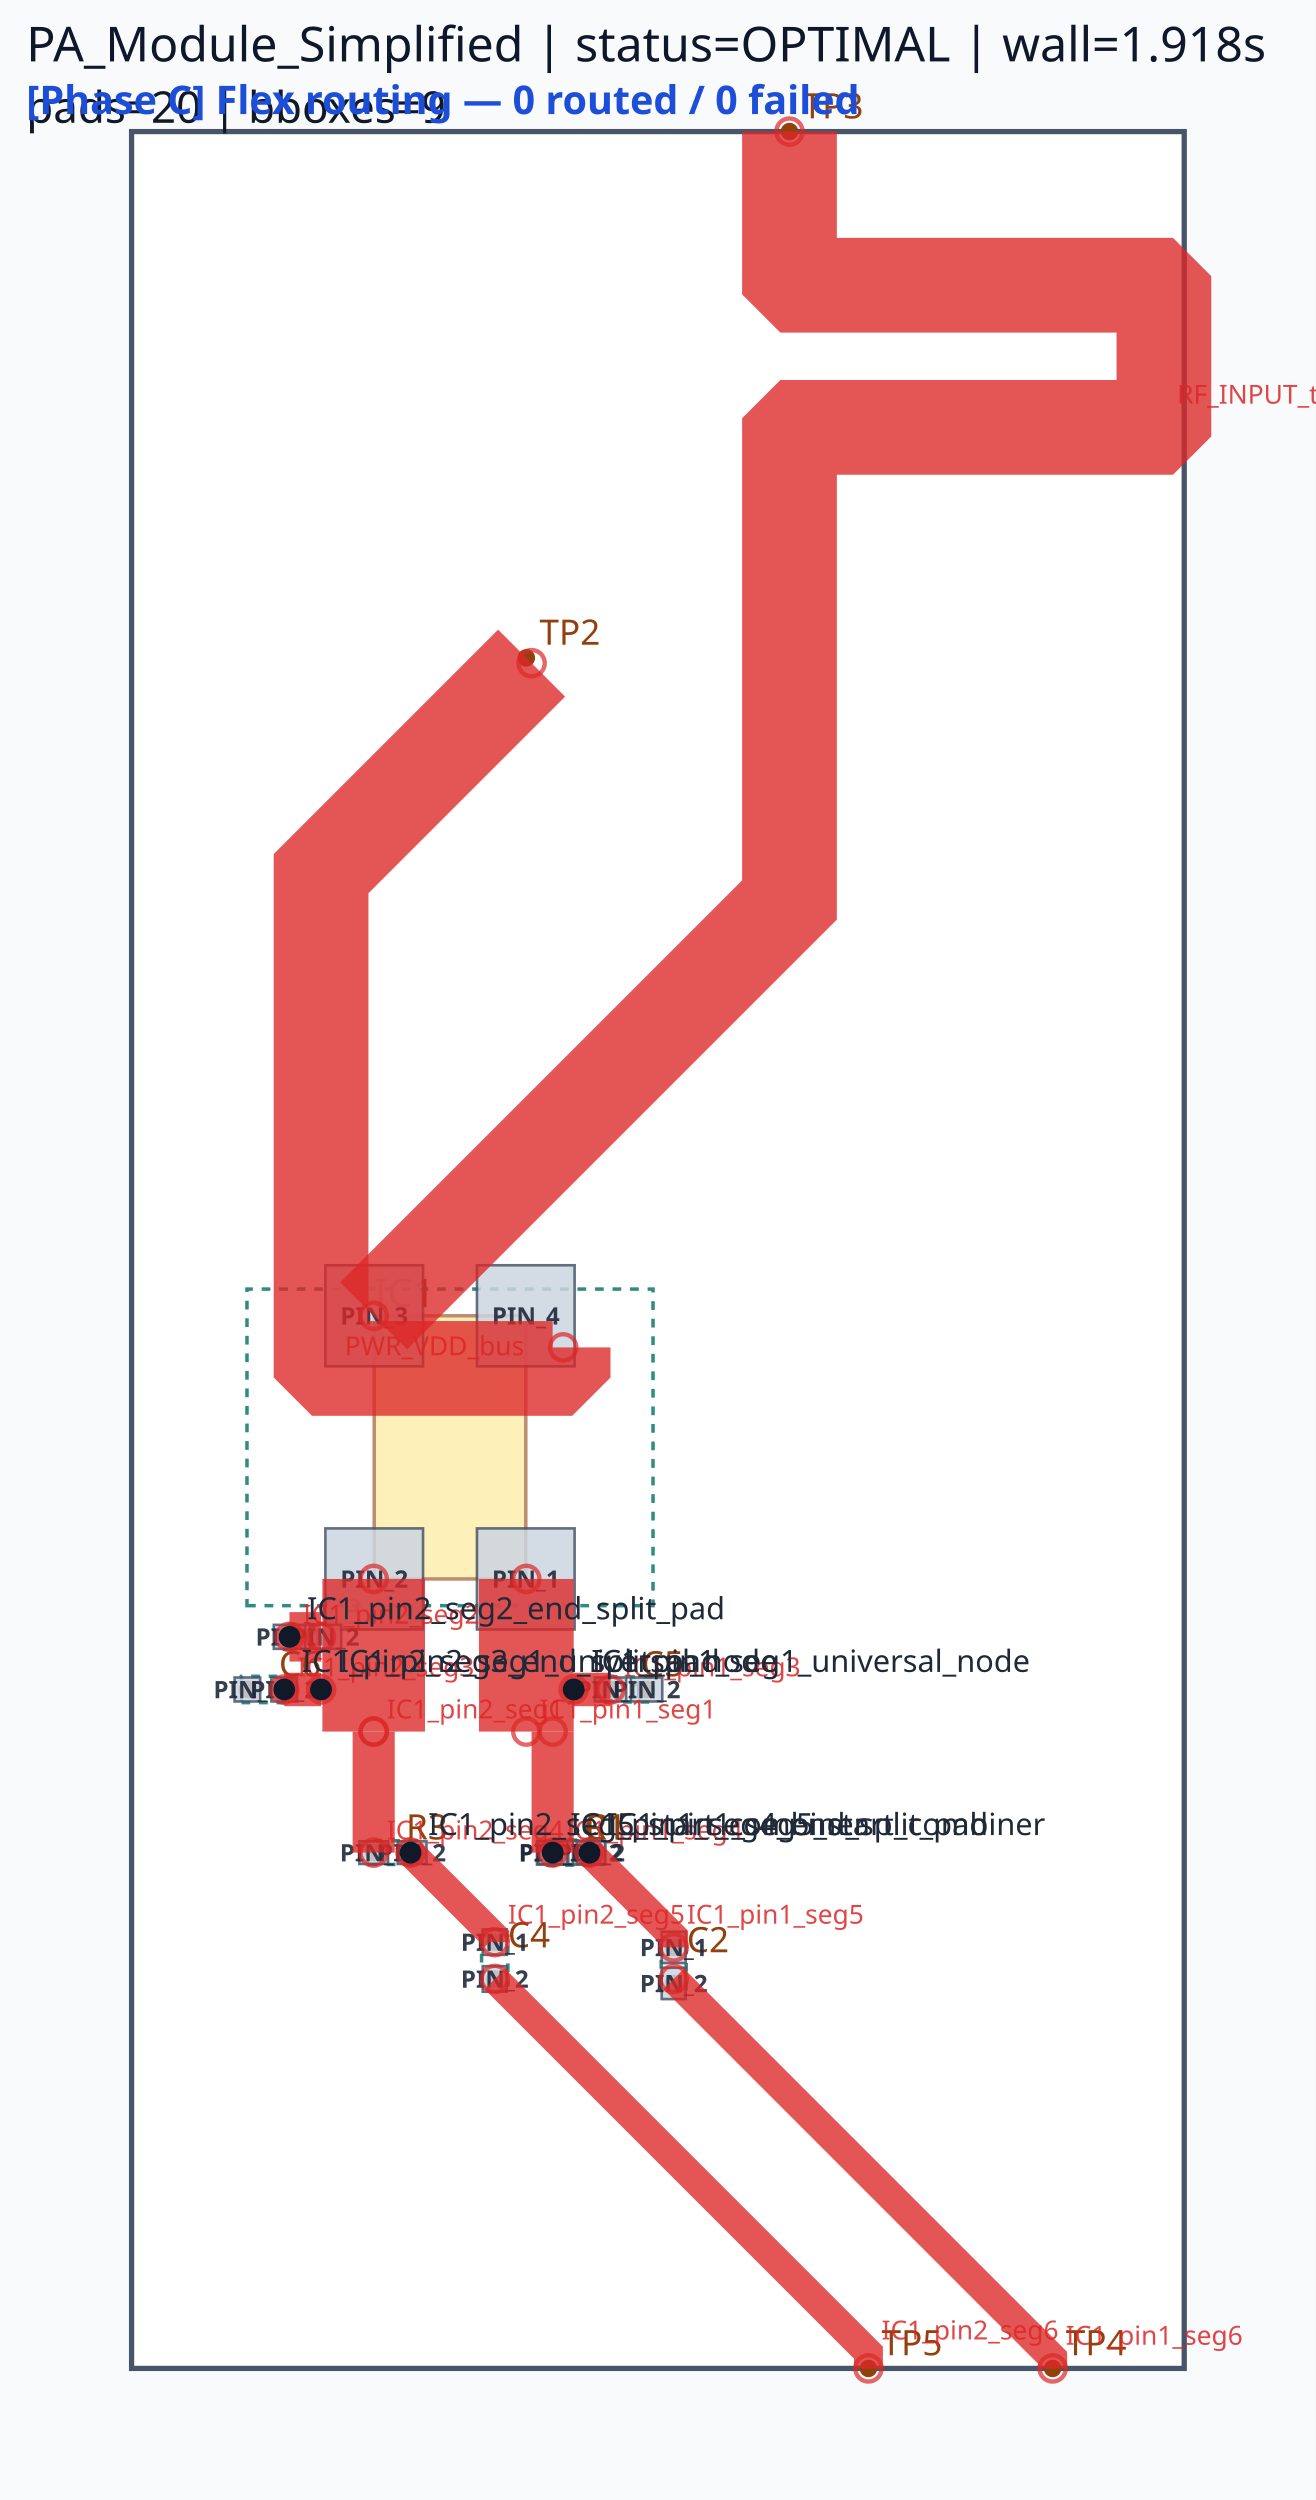
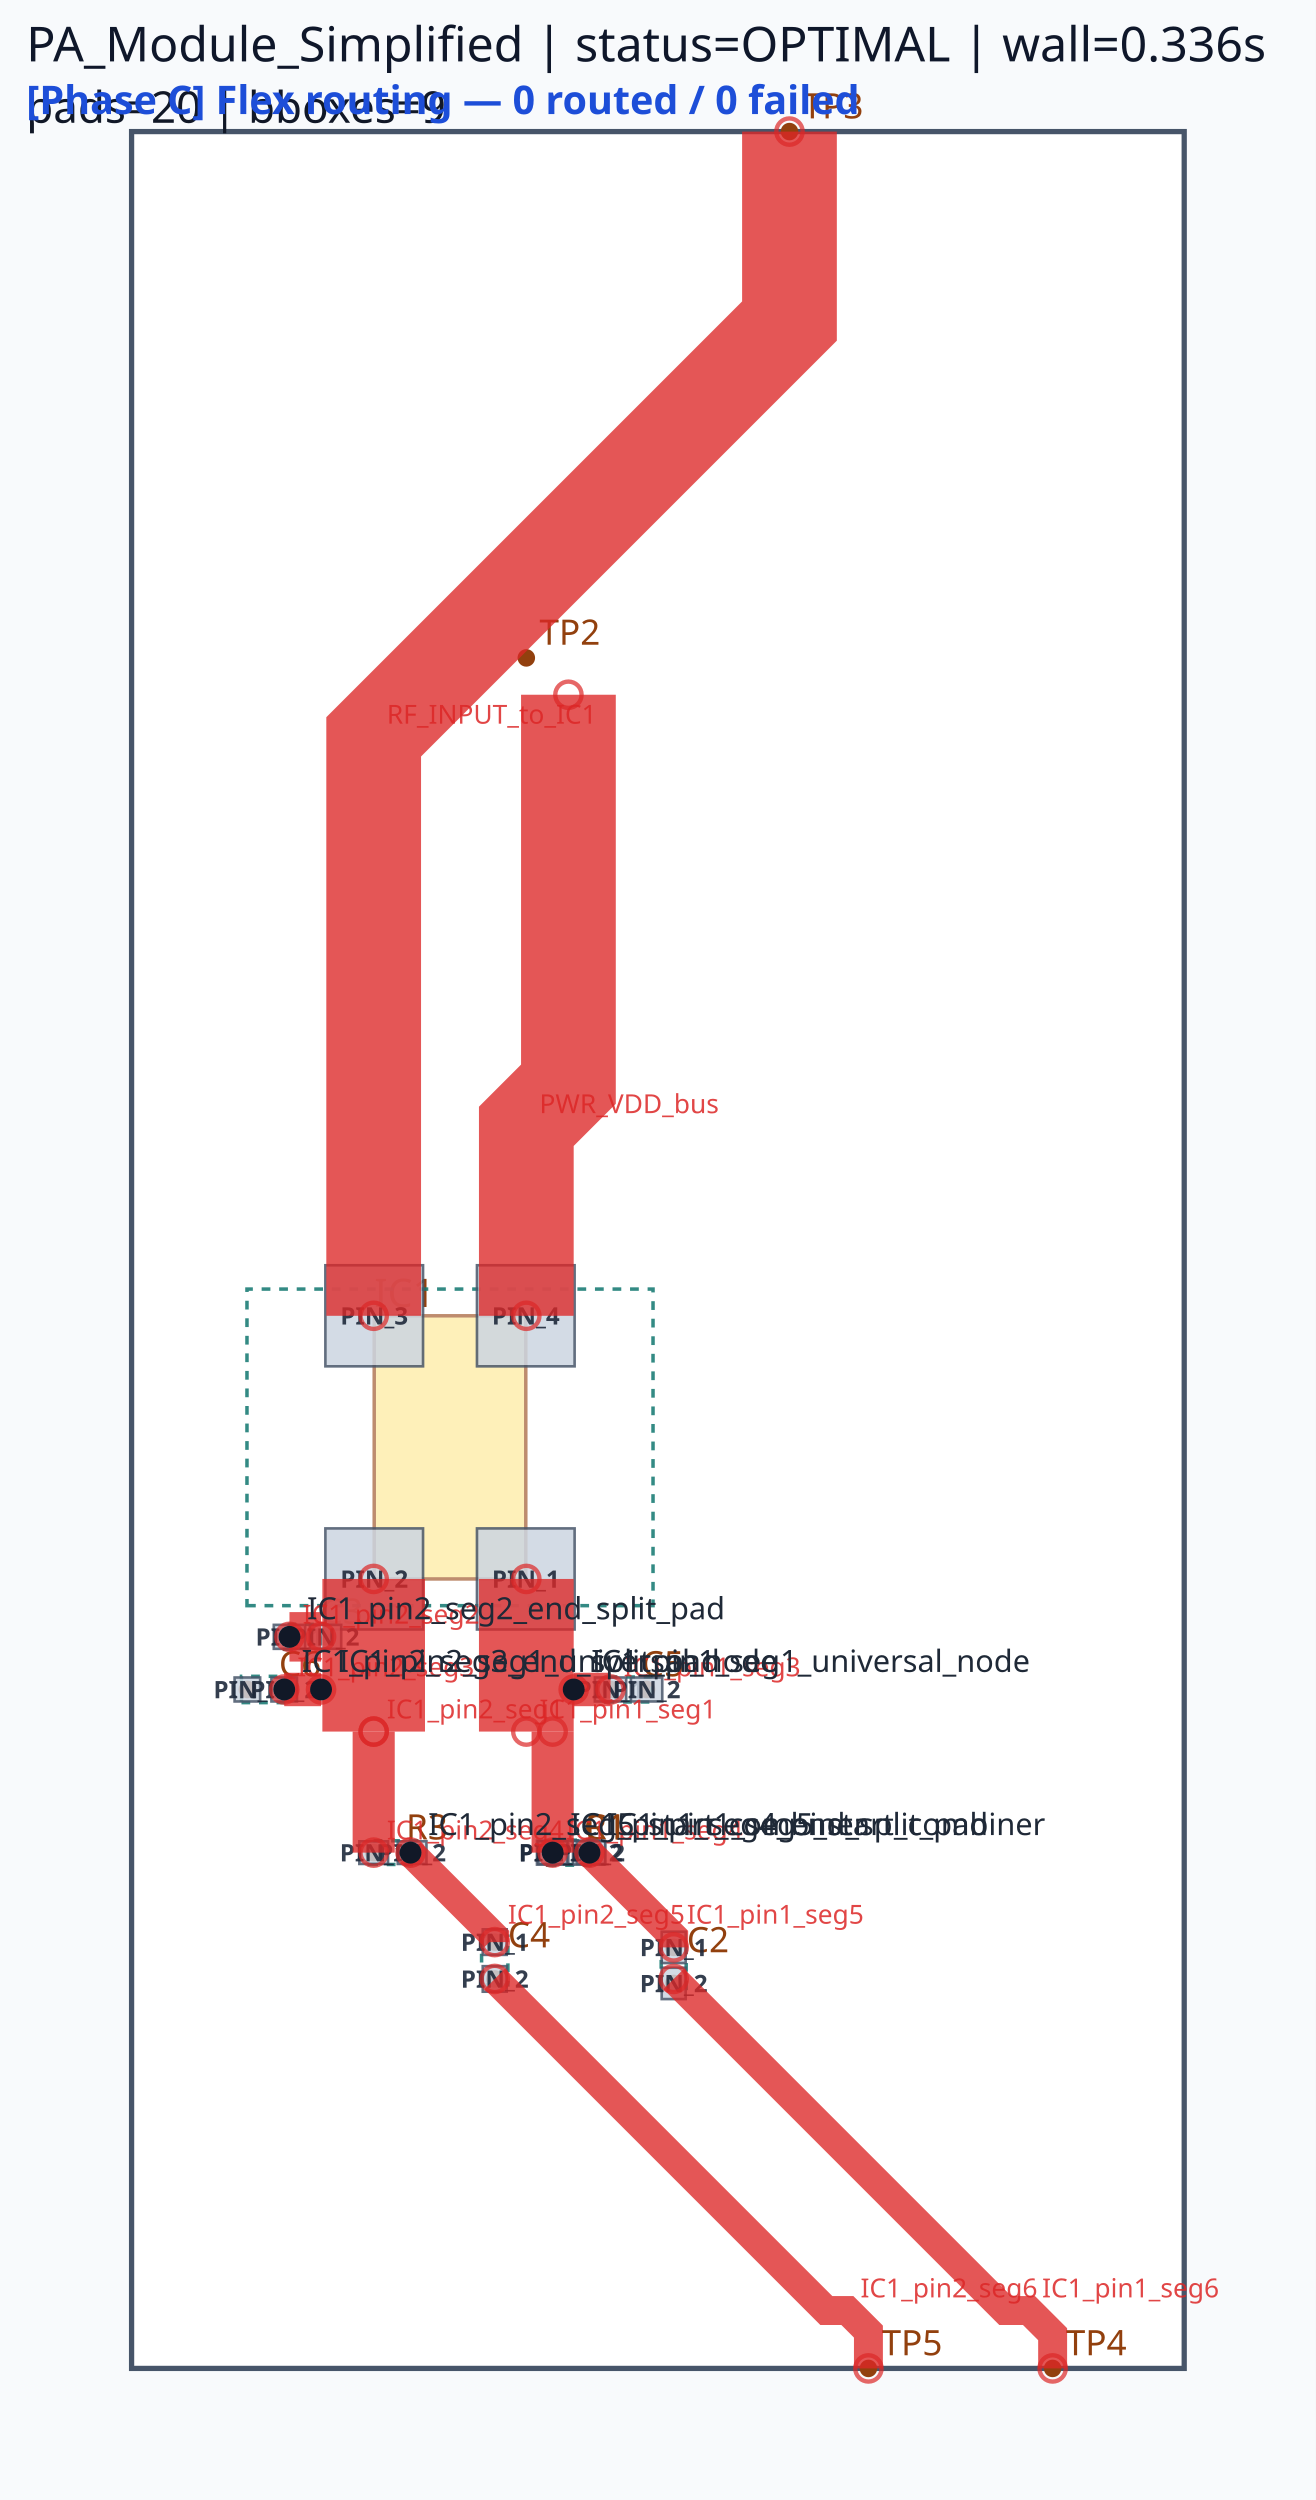
<svg xmlns="http://www.w3.org/2000/svg" viewBox="0 0 300.0 570.0" width="300.0" height="570.0">
  <rect x="0" y="0" width="100%" height="100%" fill="#f8fafc" />
  <rect x="30.00" y="30.00" width="240.00" height="510.00" fill="#ffffff" stroke="#475569" stroke-width="1.2" />
  <rect x="85.32" y="300.00" width="34.56" height="60.00" fill="#fde68a" stroke="#92400e" stroke-width="0.8" opacity="0.6" />
  <text x="85.32" y="298.00" font-family="sans-serif" font-size="9" fill="#92400e">IC1</text>
  <circle cx="120.00" cy="150.00" r="2" fill="#92400e" />
  <text x="123.00" y="147.00" font-family="sans-serif" font-size="8" fill="#92400e">TP2</text>
  <circle cx="180.00" cy="30.00" r="2" fill="#92400e" />
  <text x="183.00" y="27.00" font-family="sans-serif" font-size="8" fill="#92400e">TP3</text>
  <circle cx="240.00" cy="540.00" r="2" fill="#92400e" />
  <text x="243.00" y="537.00" font-family="sans-serif" font-size="8" fill="#92400e">TP4</text>
  <circle cx="198.00" cy="540.00" r="2" fill="#92400e" />
  <text x="201.00" y="537.00" font-family="sans-serif" font-size="8" fill="#92400e">TP5</text>
  <circle cx="126.00" cy="422.40" r="2" fill="#92400e" />
  <circle cx="134.22" cy="422.40" r="2" fill="#92400e" />
  <text x="133.11" y="419.40" font-family="sans-serif" font-size="8" fill="#92400e">C1</text>
  <circle cx="126.00" cy="422.40" r="2" fill="#92400e" />
  <circle cx="134.76" cy="422.40" r="2" fill="#92400e" />
  <text x="133.38" y="419.40" font-family="sans-serif" font-size="8" fill="#92400e">R1</text>
  <circle cx="153.60" cy="444.00" r="2" fill="#92400e" />
  <circle cx="153.60" cy="452.22" r="2" fill="#92400e" />
  <text x="156.60" y="445.11" font-family="sans-serif" font-size="8" fill="#92400e">C2</text>
  <circle cx="66.00" cy="373.20" r="2" fill="#92400e" />
  <circle cx="74.22" cy="373.20" r="2" fill="#92400e" />
  <text x="73.11" y="370.20" font-family="sans-serif" font-size="8" fill="#92400e">C3</text>
  <circle cx="85.20" cy="422.40" r="2" fill="#92400e" />
  <circle cx="93.96" cy="422.40" r="2" fill="#92400e" />
  <text x="92.58" y="419.40" font-family="sans-serif" font-size="8" fill="#92400e">R3</text>
  <circle cx="112.80" cy="442.80" r="2" fill="#92400e" />
  <circle cx="112.80" cy="451.20" r="2" fill="#92400e" />
  <text x="115.80" y="444.00" font-family="sans-serif" font-size="8" fill="#92400e">C4</text>
  <circle cx="139.20" cy="385.20" r="2" fill="#92400e" />
  <circle cx="147.42" cy="385.20" r="2" fill="#92400e" />
  <text x="146.31" y="382.20" font-family="sans-serif" font-size="8" fill="#92400e">C5</text>
  <circle cx="56.40" cy="385.20" r="2" fill="#92400e" />
  <circle cx="64.80" cy="385.20" r="2" fill="#92400e" />
  <text x="63.60" y="382.20" font-family="sans-serif" font-size="8" fill="#92400e">C6</text>
  <path d="M 56.31,366.09 L 148.89,366.09 L 148.89,293.91 L 56.31,293.91 Z" class="component-bbox" fill="none" stroke="#0f766e" stroke-width="0.8" stroke-dasharray="2 2" opacity="0.85" />
  <path d="M 124.86,425.25 L 135.36,425.25 L 135.36,419.55 L 124.86,419.55 Z" class="component-bbox" fill="none" stroke="#0f766e" stroke-width="0.8" stroke-dasharray="2 2" opacity="0.85" />
  <path d="M 124.98,425.10 L 135.78,425.10 L 135.78,419.70 L 124.98,419.70 Z" class="component-bbox" fill="none" stroke="#0f766e" stroke-width="0.8" stroke-dasharray="2 2" opacity="0.85" />
  <path d="M 150.75,442.86 L 150.75,453.36 L 156.45,453.36 L 156.45,442.86 Z" class="component-bbox" fill="none" stroke="#0f766e" stroke-width="0.8" stroke-dasharray="2 2" opacity="0.85" />
  <path d="M 64.86,376.05 L 75.36,376.05 L 75.36,370.35 L 64.86,370.35 Z" class="component-bbox" fill="none" stroke="#0f766e" stroke-width="0.8" stroke-dasharray="2 2" opacity="0.85" />
  <path d="M 84.18,425.10 L 94.98,425.10 L 94.98,419.70 L 84.18,419.70 Z" class="component-bbox" fill="none" stroke="#0f766e" stroke-width="0.8" stroke-dasharray="2 2" opacity="0.85" />
  <path d="M 109.80,441.45 L 109.80,452.55 L 115.80,452.55 L 115.80,441.45 Z" class="component-bbox" fill="none" stroke="#0f766e" stroke-width="0.8" stroke-dasharray="2 2" opacity="0.85" />
  <path d="M 138.06,388.05 L 148.56,388.05 L 148.56,382.35 L 138.06,382.35 Z" class="component-bbox" fill="none" stroke="#0f766e" stroke-width="0.8" stroke-dasharray="2 2" opacity="0.85" />
  <path d="M 55.05,388.20 L 66.15,388.20 L 66.15,382.20 L 55.05,382.20 Z" class="component-bbox" fill="none" stroke="#0f766e" stroke-width="0.8" stroke-dasharray="2 2" opacity="0.85" />
  <polygon points="108.75,348.48 108.75,371.52 131.01,371.52 131.01,348.48" fill="#cbd5e1" stroke="#475569" stroke-width="0.6" opacity="0.85" />
  <text x="119.88" y="362.00" font-family="sans-serif" font-size="5.5" text-anchor="middle" font-weight="bold" fill="#1e293b" opacity="0.9">PIN_1</text>
  <polygon points="74.19,348.48 74.19,371.52 96.45,371.52 96.45,348.48" fill="#cbd5e1" stroke="#475569" stroke-width="0.6" opacity="0.85" />
  <text x="85.32" y="362.00" font-family="sans-serif" font-size="5.5" text-anchor="middle" font-weight="bold" fill="#1e293b" opacity="0.9">PIN_2</text>
  <polygon points="96.45,311.52 96.45,288.48 74.19,288.48 74.19,311.52" fill="#cbd5e1" stroke="#475569" stroke-width="0.6" opacity="0.85" />
  <text x="85.32" y="302.00" font-family="sans-serif" font-size="5.5" text-anchor="middle" font-weight="bold" fill="#1e293b" opacity="0.9">PIN_3</text>
  <polygon points="131.01,311.52 131.01,288.48 108.75,288.48 108.75,311.52" fill="#cbd5e1" stroke="#475569" stroke-width="0.6" opacity="0.85" />
  <text x="119.88" y="302.00" font-family="sans-serif" font-size="5.5" text-anchor="middle" font-weight="bold" fill="#1e293b" opacity="0.9">PIN_4</text>
  <polygon points="122.43,425.13 129.57,425.13 129.57,419.67 122.43,419.67" fill="#cbd5e1" stroke="#475569" stroke-width="0.6" opacity="0.85" />
  <text x="126.00" y="424.40" font-family="sans-serif" font-size="5.5" text-anchor="middle" font-weight="bold" fill="#1e293b" opacity="0.9">PIN_1</text>
  <polygon points="130.65,425.13 137.79,425.13 137.79,419.67 130.65,419.67" fill="#cbd5e1" stroke="#475569" stroke-width="0.6" opacity="0.85" />
  <text x="134.22" y="424.40" font-family="sans-serif" font-size="5.5" text-anchor="middle" font-weight="bold" fill="#1e293b" opacity="0.9">PIN_2</text>
  <polygon points="122.73,424.98 129.27,424.98 129.27,419.82 122.73,419.82" fill="#cbd5e1" stroke="#475569" stroke-width="0.6" opacity="0.85" />
  <text x="126.00" y="424.40" font-family="sans-serif" font-size="5.5" text-anchor="middle" font-weight="bold" fill="#1e293b" opacity="0.9">PIN_1</text>
  <polygon points="131.49,424.98 138.03,424.98 138.03,419.82 131.49,419.82" fill="#cbd5e1" stroke="#475569" stroke-width="0.6" opacity="0.85" />
  <text x="134.76" y="424.40" font-family="sans-serif" font-size="5.5" text-anchor="middle" font-weight="bold" fill="#1e293b" opacity="0.9">PIN_2</text>
  <polygon points="150.87,440.43 150.87,447.57 156.33,447.57 156.33,440.43" fill="#cbd5e1" stroke="#475569" stroke-width="0.6" opacity="0.85" />
  <text x="153.60" y="446.00" font-family="sans-serif" font-size="5.5" text-anchor="middle" font-weight="bold" fill="#1e293b" opacity="0.9">PIN_1</text>
  <polygon points="150.87,448.65 150.87,455.79 156.33,455.79 156.33,448.65" fill="#cbd5e1" stroke="#475569" stroke-width="0.6" opacity="0.85" />
  <text x="153.60" y="454.22" font-family="sans-serif" font-size="5.5" text-anchor="middle" font-weight="bold" fill="#1e293b" opacity="0.9">PIN_2</text>
  <polygon points="62.43,375.93 69.57,375.93 69.57,370.47 62.43,370.47" fill="#cbd5e1" stroke="#475569" stroke-width="0.6" opacity="0.85" />
  <text x="66.00" y="375.20" font-family="sans-serif" font-size="5.5" text-anchor="middle" font-weight="bold" fill="#1e293b" opacity="0.9">PIN_1</text>
  <polygon points="70.65,375.93 77.79,375.93 77.79,370.47 70.65,370.47" fill="#cbd5e1" stroke="#475569" stroke-width="0.6" opacity="0.85" />
  <text x="74.22" y="375.20" font-family="sans-serif" font-size="5.5" text-anchor="middle" font-weight="bold" fill="#1e293b" opacity="0.9">PIN_2</text>
  <polygon points="81.93,424.98 88.47,424.98 88.47,419.82 81.93,419.82" fill="#cbd5e1" stroke="#475569" stroke-width="0.6" opacity="0.85" />
  <text x="85.20" y="424.40" font-family="sans-serif" font-size="5.5" text-anchor="middle" font-weight="bold" fill="#1e293b" opacity="0.9">PIN_1</text>
  <polygon points="90.69,424.98 97.23,424.98 97.23,419.82 90.69,419.82" fill="#cbd5e1" stroke="#475569" stroke-width="0.6" opacity="0.85" />
  <text x="93.96" y="424.40" font-family="sans-serif" font-size="5.5" text-anchor="middle" font-weight="bold" fill="#1e293b" opacity="0.9">PIN_2</text>
  <polygon points="115.53,445.71 115.53,439.89 110.07,439.89 110.07,445.71" fill="#cbd5e1" stroke="#475569" stroke-width="0.6" opacity="0.85" />
  <text x="112.80" y="444.80" font-family="sans-serif" font-size="5.5" text-anchor="middle" font-weight="bold" fill="#1e293b" opacity="0.9">PIN_1</text>
  <polygon points="110.07,448.29 110.07,454.11 115.53,454.11 115.53,448.29" fill="#cbd5e1" stroke="#475569" stroke-width="0.6" opacity="0.85" />
  <text x="112.80" y="453.20" font-family="sans-serif" font-size="5.5" text-anchor="middle" font-weight="bold" fill="#1e293b" opacity="0.9">PIN_2</text>
  <polygon points="135.63,387.93 142.77,387.93 142.77,382.47 135.63,382.47" fill="#cbd5e1" stroke="#475569" stroke-width="0.6" opacity="0.85" />
  <text x="139.20" y="387.20" font-family="sans-serif" font-size="5.5" text-anchor="middle" font-weight="bold" fill="#1e293b" opacity="0.9">PIN_1</text>
  <polygon points="143.85,387.93 150.99,387.93 150.99,382.47 143.85,382.47" fill="#cbd5e1" stroke="#475569" stroke-width="0.6" opacity="0.85" />
  <text x="147.42" y="387.20" font-family="sans-serif" font-size="5.5" text-anchor="middle" font-weight="bold" fill="#1e293b" opacity="0.9">PIN_2</text>
  <polygon points="59.31,382.47 53.49,382.47 53.49,387.93 59.31,387.93" fill="#cbd5e1" stroke="#475569" stroke-width="0.6" opacity="0.85" />
  <text x="56.40" y="387.20" font-family="sans-serif" font-size="5.5" text-anchor="middle" font-weight="bold" fill="#1e293b" opacity="0.9">PIN_1</text>
  <polygon points="61.89,387.93 67.71,387.93 67.71,382.47 61.89,382.47" fill="#cbd5e1" stroke="#475569" stroke-width="0.6" opacity="0.85" />
  <text x="64.80" y="387.20" font-family="sans-serif" font-size="5.5" text-anchor="middle" font-weight="bold" fill="#1e293b" opacity="0.9">PIN_2</text>
  <polyline points="85.20,360.00 85.20,394.80" fill="none" stroke="#dc2626" stroke-width="23.40" stroke-linecap="butt" stroke-linejoin="miter" opacity="0.78" />
  <circle cx="85.20" cy="360.00" r="3" fill="none" stroke="#dc2626" stroke-width="1.0" opacity="0.7" />
  <circle cx="85.20" cy="394.80" r="3" fill="none" stroke="#dc2626" stroke-width="1.0" opacity="0.7" />
  <text x="88.20" y="391.80" font-family="sans-serif" font-size="6" fill="#dc2626" opacity="0.85">IC1_pin2_seg1</text>
  <polyline points="120.00,360.00 120.00,394.80" fill="none" stroke="#dc2626" stroke-width="21.60" stroke-linecap="butt" stroke-linejoin="miter" opacity="0.78" />
  <circle cx="120.00" cy="360.00" r="3" fill="none" stroke="#dc2626" stroke-width="1.0" opacity="0.7" />
  <circle cx="120.00" cy="394.80" r="3" fill="none" stroke="#dc2626" stroke-width="1.0" opacity="0.7" />
  <text x="123.00" y="391.80" font-family="sans-serif" font-size="6" fill="#dc2626" opacity="0.85">IC1_pin1_seg1</text>
  <polyline points="126.00,394.80 126.00,422.40" fill="none" stroke="#dc2626" stroke-width="9.60" stroke-linecap="butt" stroke-linejoin="miter" opacity="0.78" />
  <circle cx="126.00" cy="394.80" r="3" fill="none" stroke="#dc2626" stroke-width="1.0" opacity="0.7" />
  <circle cx="126.00" cy="422.40" r="3" fill="none" stroke="#dc2626" stroke-width="1.0" opacity="0.7" />
  <text x="129.00" y="419.40" font-family="sans-serif" font-size="6" fill="#dc2626" opacity="0.85">IC1_pin1_seg4</text>
  <polyline points="85.20,394.80 85.20,422.40" fill="none" stroke="#dc2626" stroke-width="9.60" stroke-linecap="butt" stroke-linejoin="miter" opacity="0.78" />
  <circle cx="85.20" cy="394.80" r="3" fill="none" stroke="#dc2626" stroke-width="1.0" opacity="0.7" />
  <circle cx="85.20" cy="422.40" r="3" fill="none" stroke="#dc2626" stroke-width="1.0" opacity="0.7" />
  <text x="88.20" y="419.40" font-family="sans-serif" font-size="6" fill="#dc2626" opacity="0.85">IC1_pin2_seg4</text>
  <polyline points="73.20,373.20 66.00,373.20" fill="none" stroke="#dc2626" stroke-width="11.28" stroke-linecap="butt" stroke-linejoin="miter" opacity="0.78" />
  <circle cx="73.20" cy="373.20" r="3" fill="none" stroke="#dc2626" stroke-width="1.0" opacity="0.7" />
  <circle cx="66.00" cy="373.20" r="3" fill="none" stroke="#dc2626" stroke-width="1.0" opacity="0.7" />
  <text x="69.00" y="370.20" font-family="sans-serif" font-size="6" fill="#dc2626" opacity="0.85">IC1_pin2_seg2</text>
  <polyline points="134.40,422.40 153.60,441.60 153.60,444.00" fill="none" stroke="#dc2626" stroke-width="6.60" stroke-linecap="butt" stroke-linejoin="miter" opacity="0.78" />
  <circle cx="134.40" cy="422.40" r="3" fill="none" stroke="#dc2626" stroke-width="1.0" opacity="0.7" />
  <circle cx="153.60" cy="444.00" r="3" fill="none" stroke="#dc2626" stroke-width="1.0" opacity="0.7" />
  <text x="156.60" y="438.60" font-family="sans-serif" font-size="6" fill="#dc2626" opacity="0.85">IC1_pin1_seg5</text>
  <polyline points="93.60,422.40 112.80,441.60 112.80,442.80" fill="none" stroke="#dc2626" stroke-width="6.60" stroke-linecap="butt" stroke-linejoin="miter" opacity="0.78" />
  <circle cx="93.60" cy="422.40" r="3" fill="none" stroke="#dc2626" stroke-width="1.0" opacity="0.7" />
  <circle cx="112.80" cy="442.80" r="3" fill="none" stroke="#dc2626" stroke-width="1.0" opacity="0.7" />
  <text x="115.80" y="438.60" font-family="sans-serif" font-size="6" fill="#dc2626" opacity="0.85">IC1_pin2_seg5</text>
  <polyline points="130.80,385.20 139.20,385.20" fill="none" stroke="#dc2626" stroke-width="7.62" stroke-linecap="butt" stroke-linejoin="miter" opacity="0.78" />
  <circle cx="130.80" cy="385.20" r="3" fill="none" stroke="#dc2626" stroke-width="1.0" opacity="0.7" />
  <circle cx="139.20" cy="385.20" r="3" fill="none" stroke="#dc2626" stroke-width="1.0" opacity="0.7" />
  <text x="142.20" y="382.20" font-family="sans-serif" font-size="6" fill="#dc2626" opacity="0.85">IC1_pin1_seg3</text>
  <polyline points="73.20,385.20 64.80,385.20" fill="none" stroke="#dc2626" stroke-width="7.62" stroke-linecap="butt" stroke-linejoin="miter" opacity="0.78" />
  <circle cx="73.20" cy="385.20" r="3" fill="none" stroke="#dc2626" stroke-width="1.0" opacity="0.7" />
  <circle cx="64.80" cy="385.20" r="3" fill="none" stroke="#dc2626" stroke-width="1.0" opacity="0.7" />
  <text x="67.80" y="382.20" font-family="sans-serif" font-size="6" fill="#dc2626" opacity="0.85">IC1_pin2_seg3</text>
-   <polyline points="153.60,451.20 240.00,537.60 240.00,540.00" fill="none" stroke="#dc2626" stroke-width="6.60" stroke-linecap="butt" stroke-linejoin="miter" opacity="0.78" />
+   <polyline points="180.00,30.00 180.00,73.20 85.20,168.00 85.20,300.00" fill="none" stroke="#dc2626" stroke-width="21.60" stroke-linecap="butt" stroke-linejoin="miter" opacity="0.78" />
+   <circle cx="180.00" cy="30.00" r="3" fill="none" stroke="#dc2626" stroke-width="1.0" opacity="0.7" />
+   <circle cx="85.20" cy="300.00" r="3" fill="none" stroke="#dc2626" stroke-width="1.0" opacity="0.7" />
+   <text x="88.20" y="165.00" font-family="sans-serif" font-size="6" fill="#dc2626" opacity="0.85">RF_INPUT_to_IC1</text>
+   <polyline points="129.60,158.40 129.60,247.20 120.00,256.80 120.00,300.00" fill="none" stroke="#dc2626" stroke-width="21.60" stroke-linecap="butt" stroke-linejoin="miter" opacity="0.78" />
+   <circle cx="129.60" cy="158.40" r="3" fill="none" stroke="#dc2626" stroke-width="1.0" opacity="0.7" />
+   <circle cx="120.00" cy="300.00" r="3" fill="none" stroke="#dc2626" stroke-width="1.0" opacity="0.7" />
+   <text x="123.00" y="253.80" font-family="sans-serif" font-size="6" fill="#dc2626" opacity="0.85">PWR_VDD_bus</text>
+   <polyline points="153.60,451.20 229.20,526.80 234.60,526.80 240.00,532.20 240.00,540.00" fill="none" stroke="#dc2626" stroke-width="6.60" stroke-linecap="butt" stroke-linejoin="miter" opacity="0.78" />
  <circle cx="153.60" cy="451.20" r="3" fill="none" stroke="#dc2626" stroke-width="1.0" opacity="0.7" />
  <circle cx="240.00" cy="540.00" r="3" fill="none" stroke="#dc2626" stroke-width="1.0" opacity="0.7" />
-   <text x="243.00" y="534.60" font-family="sans-serif" font-size="6" fill="#dc2626" opacity="0.85">IC1_pin1_seg6</text>
-   <polyline points="112.80,451.20 198.00,536.40 198.00,540.00" fill="none" stroke="#dc2626" stroke-width="6.60" stroke-linecap="butt" stroke-linejoin="miter" opacity="0.78" />
+   <text x="237.60" y="523.80" font-family="sans-serif" font-size="6" fill="#dc2626" opacity="0.85">IC1_pin1_seg6</text>
+   <polyline points="112.80,451.20 188.40,526.80 193.20,526.80 198.00,531.60 198.00,540.00" fill="none" stroke="#dc2626" stroke-width="6.60" stroke-linecap="butt" stroke-linejoin="miter" opacity="0.78" />
  <circle cx="112.80" cy="451.20" r="3" fill="none" stroke="#dc2626" stroke-width="1.0" opacity="0.7" />
  <circle cx="198.00" cy="540.00" r="3" fill="none" stroke="#dc2626" stroke-width="1.0" opacity="0.7" />
-   <text x="201.00" y="533.40" font-family="sans-serif" font-size="6" fill="#dc2626" opacity="0.85">IC1_pin2_seg6</text>
-   <polyline points="180.00,30.00 180.00,62.64 182.40,65.04 262.97,65.04 265.37,67.44 265.37,95.04 262.97,97.44 182.40,97.44 180.00,99.84 180.00,205.20 85.20,300.00" fill="none" stroke="#dc2626" stroke-width="21.60" stroke-linecap="butt" stroke-linejoin="miter" opacity="0.78" />
-   <circle cx="180.00" cy="30.00" r="3" fill="none" stroke="#dc2626" stroke-width="1.0" opacity="0.7" />
-   <circle cx="85.20" cy="300.00" r="3" fill="none" stroke="#dc2626" stroke-width="1.0" opacity="0.7" />
-   <text x="268.37" y="92.04" font-family="sans-serif" font-size="6" fill="#dc2626" opacity="0.85">RF_INPUT_to_IC1</text>
-   <polyline points="121.20,151.20 73.20,199.20 73.20,309.60 75.60,312.00 126.00,312.00 128.40,309.60 128.40,307.20" fill="none" stroke="#dc2626" stroke-width="21.60" stroke-linecap="butt" stroke-linejoin="miter" opacity="0.78" />
-   <circle cx="121.20" cy="151.20" r="3" fill="none" stroke="#dc2626" stroke-width="1.0" opacity="0.7" />
-   <circle cx="128.40" cy="307.20" r="3" fill="none" stroke="#dc2626" stroke-width="1.0" opacity="0.7" />
-   <text x="78.60" y="309.00" font-family="sans-serif" font-size="6" fill="#dc2626" opacity="0.85">PWR_VDD_bus</text>
+   <text x="196.20" y="523.80" font-family="sans-serif" font-size="6" fill="#dc2626" opacity="0.85">IC1_pin2_seg6</text>
  <circle cx="130.80" cy="385.20" r="2.5" fill="#111827" />
  <text x="134.80" y="381.20" font-family="sans-serif" font-size="7" fill="#1f2937">IC1_pin1_seg1_universal_node</text>
  <circle cx="126.00" cy="422.40" r="2.5" fill="#111827" />
  <text x="130.00" y="418.40" font-family="sans-serif" font-size="7" fill="#1f2937">IC1_pin1_seg4_end_split_pad</text>
  <circle cx="134.40" cy="422.40" r="2.5" fill="#111827" />
  <text x="138.40" y="418.40" font-family="sans-serif" font-size="7" fill="#1f2937">IC1_pin1_seg5_start_combiner</text>
  <circle cx="73.20" cy="385.20" r="2.5" fill="#111827" />
  <text x="77.20" y="381.20" font-family="sans-serif" font-size="7" fill="#1f2937">IC1_pin2_seg1_universal_node</text>
  <circle cx="66.00" cy="373.20" r="2.5" fill="#111827" />
  <text x="70.00" y="369.20" font-family="sans-serif" font-size="7" fill="#1f2937">IC1_pin2_seg2_end_split_pad</text>
  <circle cx="64.80" cy="385.20" r="2.5" fill="#111827" />
  <text x="68.80" y="381.20" font-family="sans-serif" font-size="7" fill="#1f2937">IC1_pin2_seg3_end_split_pad</text>
  <circle cx="93.60" cy="422.40" r="2.5" fill="#111827" />
  <text x="97.60" y="418.40" font-family="sans-serif" font-size="7" fill="#1f2937">IC1_pin2_seg5_start_combiner</text>
-   <text x="6" y="14" font-family="sans-serif" font-size="11" fill="#0f172a">PA_Module_Simplified | status=OPTIMAL | wall=1.918s</text>
+   <text x="6" y="14" font-family="sans-serif" font-size="11" fill="#0f172a">PA_Module_Simplified | status=OPTIMAL | wall=0.336s</text>
  <text x="6" y="28" font-family="sans-serif" font-size="10" fill="#111827">pads=20 | bboxes=9</text>
  <text x="6" y="26" font-family="sans-serif" font-size="9" font-weight="bold" fill="#1d4ed8">[Phase C] Flex routing — 0 routed / 0 failed</text>
</svg>
